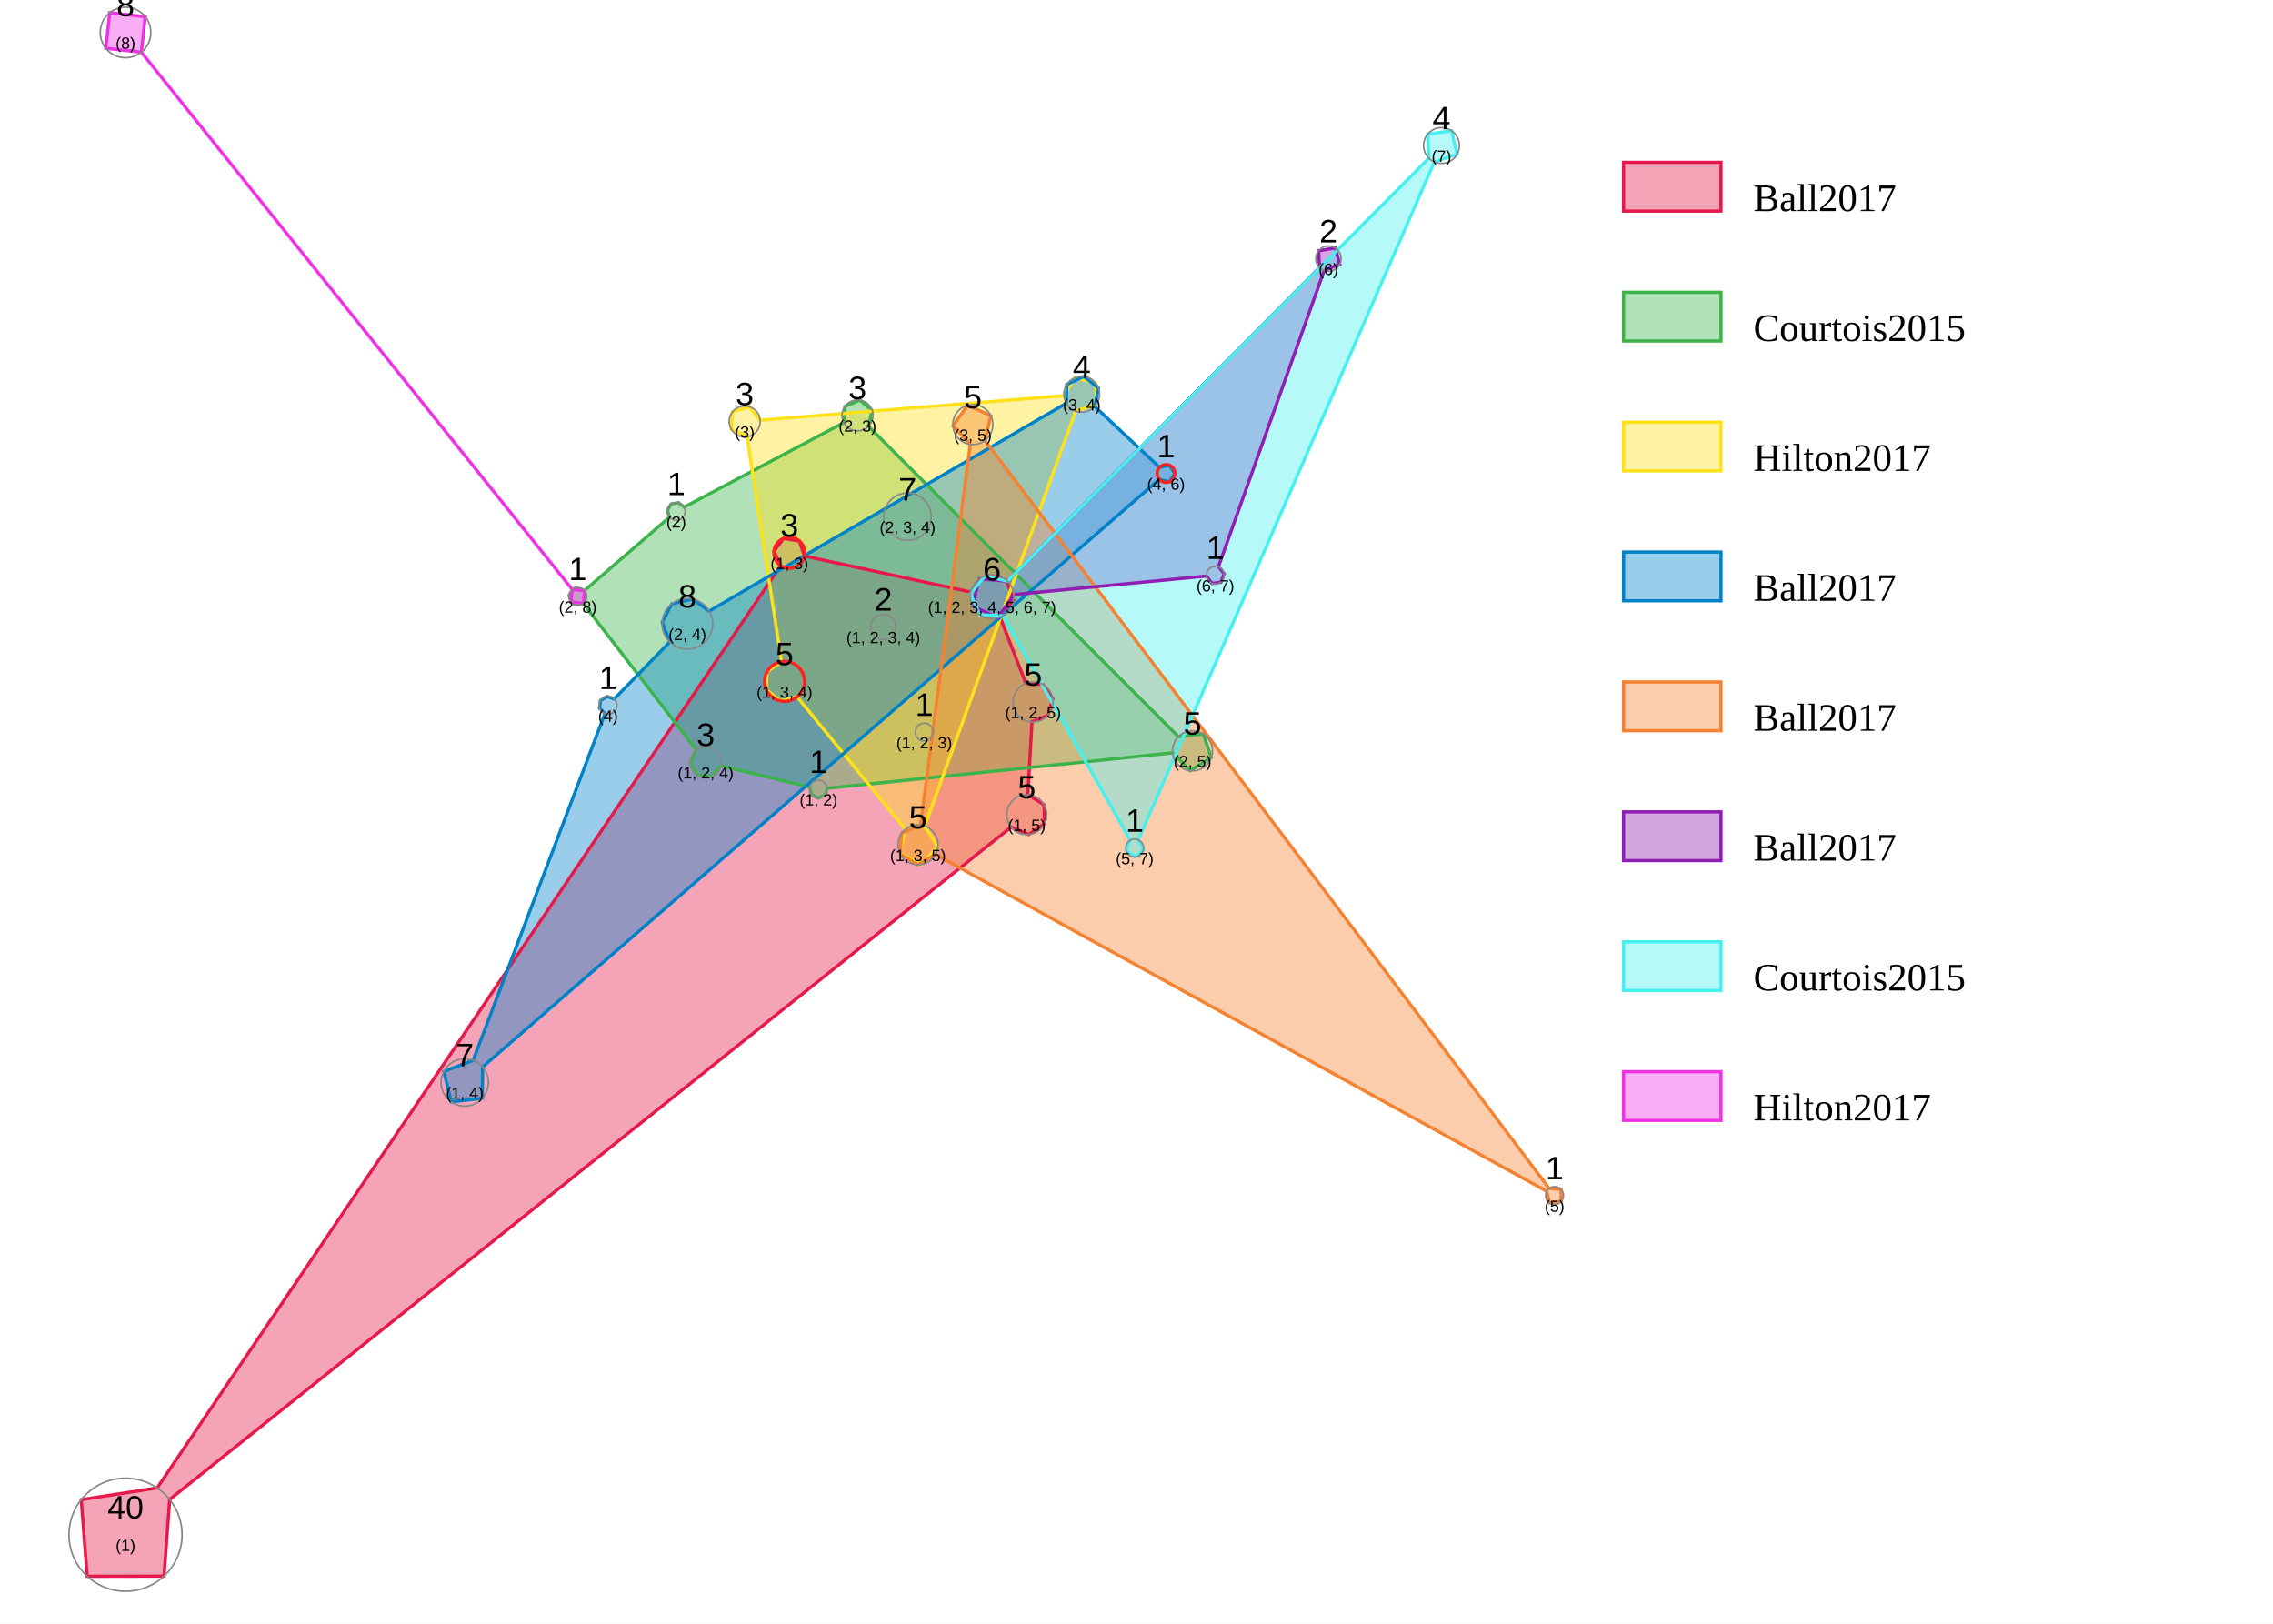
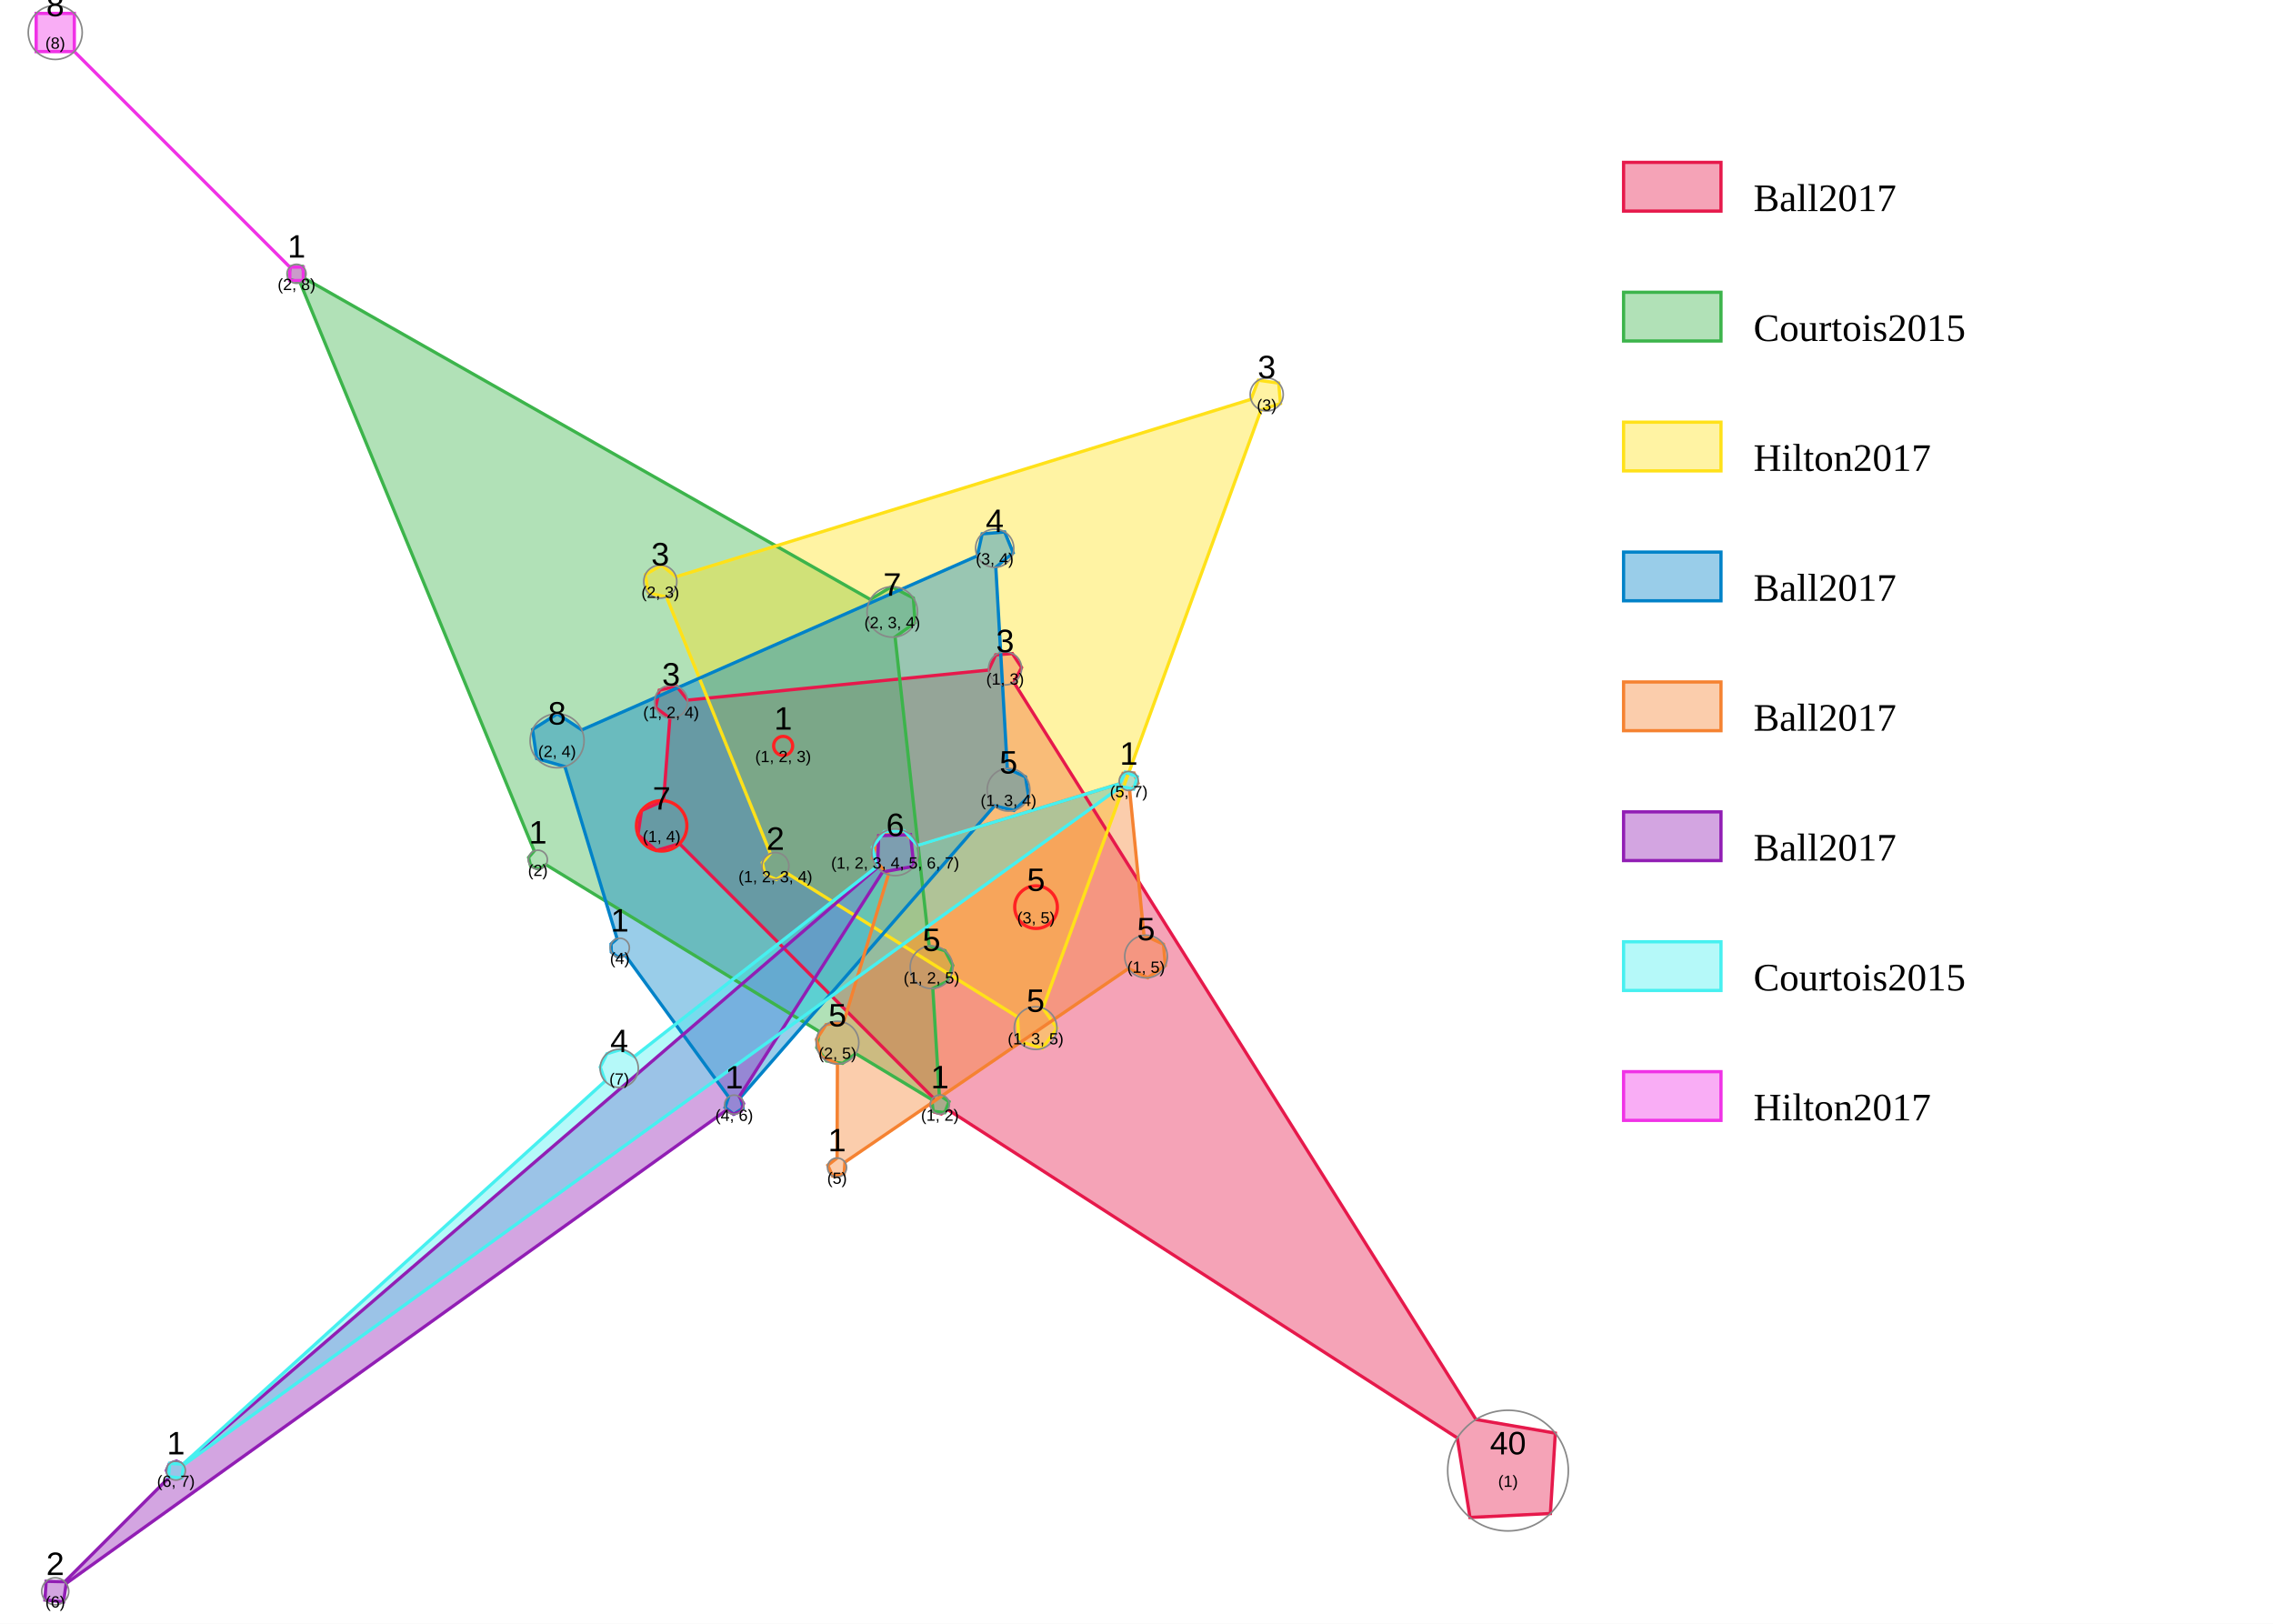
<svg xmlns="http://www.w3.org/2000/svg" xmlns:xlink="http://www.w3.org/1999/xlink" width="700" height="500">
  <defs>
    <style type="text/css">
  .borderLine {
	   stroke: none;
	   fill-opacity: 0.4;
  }
  .outLine {
	   stroke-width: 1;
	   fill: none;
  }
  .circle {
	   stroke: #888888;
	   stroke-width: 0.5;
	   fill: none;
    pointer-events: all;
  }
  .spcircle {
	   stroke: #FF2222;
	   stroke-width: 1;
	   fill: none;
    pointer-events: all;
  }
  .tLabel {
	   font-family: Arial;
    pointer-events: none;
	   font-size: 14px;
	   text-anchor: middle;
	   alignment-baseline: central;
  }
  .nLabel {
	   font-family: Arial;
    pointer-events: none;
	   font-size: 10px;
	   text-anchor: middle;
	   alignment-baseline: central;
  }
  .belong {
	   font-family: Arial;
    pointer-events: none;
	   font-size: 5px;
	   text-anchor: middle;
	   alignment-baseline: central;
  }
  .p0{
    stroke: none;
    fill: #e6194b;
  }
  .q0{
    fill: none;
    stroke: #e6194b;
  }
  .p1{
    stroke: none;
    fill: #3cb44b;
  }
  .q1{
    fill: none;
    stroke: #3cb44b;
  }
  .p2{
    stroke: none;
    fill: #ffe119;
  }
  .q2{
    fill: none;
    stroke: #ffe119;
  }
  .p3{
    stroke: none;
    fill: #0082c8;
  }
  .q3{
    fill: none;
    stroke: #0082c8;
  }
  .p4{
    stroke: none;
    fill: #f58231;
  }
  .q4{
    fill: none;
    stroke: #f58231;
  }
  .p5{
    stroke: none;
    fill: #911eb4;
  }
  .q5{
    fill: none;
    stroke: #911eb4;
  }
  .p6{
    stroke: none;
    fill: #46f0f0;
  }
  .q6{
    fill: none;
    stroke: #46f0f0;
  }
  .p7{
    stroke: none;
    fill: #f032e6;
  }
  .q7{
    fill: none;
    stroke: #f032e6;
  }

</style>
    <symbol id="bl0">
-       <path d="M 48.41 458.17 L 25.02 461.78 L 26.85 485.38 L 50.52 485.33 L 52.26 461.72 L 311.40 254.69 L 316.82 256.97 L 321.68 253.67 L 321.56 247.79 L 316.56 244.70 L 317.82 222.28 L 322.74 220.26 L 324.25 215.17 L 321.23 210.80 L 315.93 210.40 L 307.98 190.02 L 312.17 184.86 L 309.90 178.61 L 303.36 177.35 L 298.93 182.31 L 247.76 171.23 L 246.17 166.58 L 241.32 165.80 L 238.36 169.72 L 240.43 174.17 Z" />
+       <path d="M 204.35 246.55 L 197.56 249.62 L 196.47 257.00 L 202.10 261.89 L 209.26 259.80 L 287.38 338.03 L 286.52 340.26 L 287.61 342.39 L 289.92 343.01 L 291.92 341.70 L 448.79 442.78 L 452.70 467.27 L 477.47 466.06 L 478.98 441.31 L 454.54 437.10 L 312.23 210.13 L 314.61 205.56 L 311.77 201.25 L 306.63 201.65 L 304.47 206.33 L 211.73 215.58 L 208.35 211.28 L 203.03 212.53 L 201.91 217.88 L 206.29 221.16 Z" />
    </symbol>
    <symbol id="bl1">
-       <path d="M 180.02 181.85 L 177.11 181.03 L 175.20 183.38 L 176.60 186.06 L 179.62 185.83 L 214.40 230.93 L 212.55 234.90 L 214.73 238.71 L 219.09 239.13 L 221.95 235.81 L 249.40 242.38 L 249.86 244.65 L 251.90 245.76 L 254.06 244.93 L 254.82 242.73 L 361.13 231.83 L 366.51 237.31 L 373.05 233.27 L 370.54 226.00 L 362.90 226.85 L 267.46 131.28 L 268.62 126.42 L 264.80 123.20 L 260.20 125.15 L 259.88 130.14 L 210.70 156.17 L 208.92 154.79 L 206.71 155.19 L 205.53 157.11 L 206.18 159.26 Z" />
+       <path d="M 93.88 85.76 L 93.18 82.03 L 89.38 82.11 L 88.83 85.87 L 92.44 87.03 L 164.52 262.02 L 162.78 264.05 L 163.40 266.65 L 165.87 267.67 L 168.14 266.27 L 252.31 317.63 L 251.53 322.61 L 254.51 326.67 L 259.48 327.43 L 263.54 324.45 L 286.94 338.59 L 287.38 342.19 L 290.97 342.62 L 292.26 339.23 L 289.27 337.18 L 287.27 304.39 L 291.84 302.13 L 293.42 297.28 L 291.04 292.76 L 286.15 291.31 L 275.65 196.15 L 281.83 191.73 L 281.28 184.15 L 274.54 180.66 L 268.03 184.59 Z" />
    </symbol>
    <symbol id="bl2">
-       <path d="M 234.09 129.39 L 230.72 125.21 L 225.60 126.81 L 225.22 132.17 L 230.06 134.48 L 240.68 203.74 L 236.21 206.88 L 235.99 212.33 L 240.18 215.81 L 245.50 214.59 L 278.82 255.37 L 277.11 262.69 L 283.74 266.21 L 288.84 260.70 L 284.81 254.36 L 331.27 126.57 L 337.58 124.66 L 337.52 118.06 L 331.18 116.25 L 327.66 121.84 Z" />
+       <path d="M 208.20 177.60 L 203.71 174.03 L 198.75 176.92 L 199.64 182.59 L 205.25 183.82 L 237.23 262.83 L 234.76 265.68 L 235.61 269.35 L 239.09 270.82 L 242.32 268.87 L 313.35 313.11 L 313.79 320.68 L 321.07 322.79 L 325.50 316.64 L 321.18 310.41 L 388.35 126.25 L 394.35 124.26 L 393.78 117.96 L 387.53 117.08 L 385.24 122.97 Z" />
    </symbol>
    <symbol id="bl3">
-       <path d="M 145.70 326.51 L 136.68 329.91 L 138.95 339.29 L 148.53 338.19 L 148.62 328.54 L 357.01 147.61 L 360.03 148.40 L 361.84 145.86 L 360.13 143.26 L 357.09 143.92 L 337.16 125.17 L 338.32 119.50 L 333.77 115.92 L 328.54 118.38 L 328.39 124.16 L 218.42 188.17 L 213.17 184.45 L 206.90 185.95 L 203.92 191.67 L 206.26 197.67 L 189.17 215.22 L 186.94 214.46 L 184.93 215.71 L 184.64 218.06 L 186.28 219.76 Z" />
+       <path d="M 179.17 224.76 L 171.63 219.80 L 164.01 224.64 L 165.30 233.57 L 173.97 236.06 L 190.03 289.04 L 188.19 290.68 L 188.26 293.16 L 190.19 294.70 L 192.62 294.22 L 224.37 337.78 L 223.28 341.01 L 225.97 343.09 L 228.82 341.25 L 228.03 337.94 L 306.27 248.14 L 312.28 249.54 L 316.80 245.32 L 315.81 239.22 L 310.21 236.63 L 306.67 174.68 L 312.03 170.25 L 309.40 163.81 L 302.47 164.39 L 300.96 171.18 Z" />
    </symbol>
    <symbol id="bl4">
-       <path d="M 283.51 254.04 L 277.69 256.58 L 277.22 262.92 L 282.60 266.30 L 288.10 263.11 L 476.34 366.81 L 477.17 370.39 L 480.83 369.94 L 480.76 366.26 L 477.09 365.94 L 303.33 135.65 L 305.16 128.04 L 298.05 124.78 L 293.48 131.13 L 298.82 136.84 Z" />
+       <path d="M 257.79 356.58 L 254.93 358.81 L 256.41 362.12 L 259.97 361.48 L 260.21 357.86 L 347.52 298.25 L 353.47 301.09 L 358.89 297.32 L 358.30 290.75 L 352.30 288.01 L 347.90 243.40 L 350.47 241.19 L 349.24 238.03 L 345.86 238.12 L 344.81 241.34 L 282.56 260.35 L 277.42 255.47 L 270.59 257.37 L 268.70 264.20 L 273.59 269.33 L 259.82 314.77 L 254.40 315.50 L 251.42 320.08 L 252.93 325.33 L 257.89 327.62 Z" />
    </symbol>
    <symbol id="bl5">
-       <path d="M 310.28 178.96 L 301.63 178.23 L 299.43 186.62 L 307.31 190.24 L 312.23 183.09 L 371.55 177.39 L 373.21 179.65 L 375.99 179.30 L 377.01 176.69 L 375.22 174.53 L 407.80 83.30 L 412.61 81.34 L 411.19 76.34 L 406.07 77.21 L 406.37 82.40 Z" />
+       <path d="M 19.95 487.06 L 14.20 486.94 L 13.84 492.69 L 19.57 493.27 L 20.39 487.58 L 223.71 341.87 L 225.89 343.09 L 228.23 342.18 L 229.01 339.80 L 227.68 337.68 L 271.81 268.51 L 281.45 266.75 L 280.39 257.01 L 270.60 257.35 L 270.22 267.14 L 56.40 450.93 L 54.33 449.91 L 52.17 450.69 L 51.23 452.79 L 52.09 454.92 Z" />
    </symbol>
    <symbol id="bl6">
-       <path d="M 310.28 178.96 L 303.36 177.35 L 298.84 182.84 L 301.75 189.33 L 308.85 189.60 L 348.09 258.72 L 346.81 261.89 L 349.59 263.87 L 352.16 261.61 L 350.55 258.59 L 441.73 49.86 L 448.75 47.48 L 447.03 40.27 L 439.69 41.31 L 440.04 48.72 Z" />
+       <path d="M 56.34 450.87 L 52.25 450.61 L 51.89 454.69 L 55.95 455.17 L 56.55 451.12 L 345.24 242.20 L 349.14 242.99 L 350.25 239.17 L 346.53 237.75 L 344.81 241.34 L 282.56 260.35 L 278.46 255.81 L 272.36 256.07 L 268.65 260.93 L 270.01 266.88 L 195.32 325.35 L 191.30 323.13 L 186.91 324.48 L 184.84 328.58 L 186.35 332.92 Z" />
    </symbol>
    <symbol id="bl7">
-       <path d="M 43.53 16.07 L 44.73 5.13 L 33.79 3.93 L 32.59 14.87 L 43.53 16.07 L 176.21 181.50 L 175.79 185.37 L 179.66 185.80 L 180.08 181.93 L 176.21 181.50 Z" />
+       <path d="M 22.89 15.88 L 22.89 4.12 L 11.14 4.12 L 11.14 15.88 L 22.89 15.88 L 89.25 82.24 L 89.25 86.39 L 93.40 86.39 L 93.40 82.24 L 89.25 82.24 Z" />
    </symbol>
  </defs>
  <rect width="700" height="500" style="fill:#fff;stroke-width:0" />
  <use class="p0 borderLine" xlink:href="#bl0" />
  <use class="p1 borderLine" xlink:href="#bl1" />
  <use class="p2 borderLine" xlink:href="#bl2" />
  <use class="p3 borderLine" xlink:href="#bl3" />
  <use class="p4 borderLine" xlink:href="#bl4" />
  <use class="p5 borderLine" xlink:href="#bl5" />
  <use class="p6 borderLine" xlink:href="#bl6" />
  <use class="p7 borderLine" xlink:href="#bl7" />
  <use class="q0 outLine" xlink:href="#bl0" />
  <use class="q1 outLine" xlink:href="#bl1" />
  <use class="q2 outLine" xlink:href="#bl2" />
  <use class="q3 outLine" xlink:href="#bl3" />
  <use class="q4 outLine" xlink:href="#bl4" />
  <use class="q5 outLine" xlink:href="#bl5" />
  <use class="q6 outLine" xlink:href="#bl6" />
  <use class="q7 outLine" xlink:href="#bl7" />
-   <circle class="circle" cx="38.66" cy="472.591" r="17.409" />
-   <text class="tLabel" x="38.66" y="452.59" />
-   <text class="nLabel" x="38.66" y="467.59">40</text>
-   <text class="belong" x="38.66" y="477.59">(1)</text>
-   <circle class="circle" cx="252.08" cy="243.016" r="2.753" />
-   <text class="tLabel" x="252.08" y="223.02" />
-   <text class="nLabel" x="252.08" y="238.02">1</text>
-   <text class="belong" x="252.08" y="248.02">(1, 2)</text>
-   <circle class="circle" cx="284.637" cy="225.429" r="2.753" />
-   <text class="tLabel" x="284.64" y="205.43" />
-   <text class="nLabel" x="284.64" y="220.43">1</text>
-   <text class="belong" x="284.64" y="230.43">(1, 2, 3)</text>
-   <circle class="circle" cx="272.016" cy="193.035" r="3.893" />
-   <text class="tLabel" x="272.02" y="173.03" />
-   <text class="nLabel" x="272.02" y="188.03">2</text>
-   <text class="belong" x="272.02" y="198.03">(1, 2, 3, 4)</text>
-   <circle class="circle" cx="305.523" cy="183.738" r="6.743" />
-   <text class="tLabel" x="305.52" y="163.74" />
-   <text class="nLabel" x="305.52" y="178.74">6</text>
-   <text class="belong" x="305.52" y="188.74">(1, 2, 3, 4, 5, 6, 7)</text>
-   <circle class="circle" cx="208.262" cy="157.462" r="2.753" />
-   <text class="tLabel" x="208.26" y="137.46" />
-   <text class="nLabel" x="208.26" y="152.46">1</text>
-   <text class="belong" x="208.26" y="162.46">(2)</text>
-   <circle class="circle" cx="264.089" cy="127.909" r="4.768" />
-   <text class="tLabel" x="264.09" y="107.91" />
-   <text class="nLabel" x="264.09" y="122.91">3</text>
-   <text class="belong" x="264.09" y="132.91">(2, 3)</text>
-   <circle class="circle" cx="279.495" cy="159.103" r="7.283" />
-   <text class="tLabel" x="279.50" y="139.10" />
-   <text class="nLabel" x="279.50" y="154.10">7</text>
-   <text class="belong" x="279.50" y="164.10">(2, 3, 4)</text>
-   <circle class="circle" cx="211.695" cy="192.09" r="7.786" />
-   <text class="tLabel" x="211.69" y="172.09" />
-   <text class="nLabel" x="211.69" y="187.09">8</text>
-   <text class="belong" x="211.69" y="197.09">(2, 4)</text>
-   <circle class="circle" cx="367.25" cy="231.203" r="6.155" />
-   <text class="tLabel" x="367.25" y="211.20" />
-   <text class="nLabel" x="367.25" y="226.20">5</text>
-   <text class="belong" x="367.25" y="236.20">(2, 5)</text>
-   <circle class="circle" cx="177.934" cy="183.652" r="2.753" />
-   <text class="tLabel" x="177.93" y="163.65" />
-   <text class="nLabel" x="177.93" y="178.65">1</text>
-   <text class="belong" x="177.93" y="188.65">(2, 8)</text>
-   <circle class="circle" cx="229.341" cy="129.772" r="4.768" />
-   <text class="tLabel" x="229.34" y="109.77" />
-   <text class="nLabel" x="229.34" y="124.77">3</text>
-   <text class="belong" x="229.34" y="134.77">(3)</text>
-   <circle class="spcircle" cx="243.096" cy="170.224" r="4.768" />
-   <text class="tLabel" x="243.10" y="150.22" />
-   <text class="nLabel" x="243.10" y="165.22">3</text>
-   <text class="belong" x="243.10" y="175.22">(1, 3)</text>
-   <circle class="spcircle" cx="241.609" cy="209.827" r="6.155" />
-   <text class="tLabel" x="241.61" y="189.83" />
-   <text class="nLabel" x="241.61" y="204.83">5</text>
-   <text class="belong" x="241.61" y="214.83">(1, 3, 4)</text>
-   <circle class="circle" cx="333.146" cy="121.394" r="5.505" />
-   <text class="tLabel" x="333.15" y="101.39" />
-   <text class="nLabel" x="333.15" y="116.39">4</text>
-   <text class="belong" x="333.15" y="126.39">(3, 4)</text>
-   <circle class="circle" cx="299.62" cy="130.735" r="6.155" />
-   <text class="tLabel" x="299.62" y="110.73" />
-   <text class="nLabel" x="299.62" y="125.73">5</text>
-   <text class="belong" x="299.62" y="135.73">(3, 5)</text>
-   <circle class="circle" cx="282.711" cy="260.141" r="6.155" />
-   <text class="tLabel" x="282.71" y="240.14" />
-   <text class="nLabel" x="282.71" y="255.14">5</text>
-   <text class="belong" x="282.71" y="265.14">(1, 3, 5)</text>
-   <circle class="circle" cx="187.253" cy="217.19" r="2.753" />
-   <text class="tLabel" x="187.25" y="197.19" />
-   <text class="nLabel" x="187.25" y="212.19">1</text>
-   <text class="belong" x="187.25" y="222.19">(4)</text>
-   <circle class="circle" cx="143.116" cy="333.317" r="7.283" />
-   <text class="tLabel" x="143.12" y="313.32" />
-   <text class="nLabel" x="143.12" y="328.32">7</text>
-   <text class="belong" x="143.12" y="338.32">(1, 4)</text>
-   <circle class="circle" cx="217.316" cy="234.705" r="4.768" />
-   <text class="tLabel" x="217.32" y="214.70" />
-   <text class="nLabel" x="217.32" y="229.70">3</text>
-   <text class="belong" x="217.32" y="239.70">(1, 2, 4)</text>
-   <circle class="spcircle" cx="359.09" cy="145.808" r="2.753" />
-   <text class="tLabel" x="359.09" y="125.81" />
-   <text class="nLabel" x="359.09" y="140.81">1</text>
-   <text class="belong" x="359.09" y="150.81">(4, 6)</text>
-   <circle class="circle" cx="478.749" cy="368.136" r="2.753" />
-   <text class="tLabel" x="478.75" y="348.14" />
-   <text class="nLabel" x="478.75" y="363.14">1</text>
-   <text class="belong" x="478.75" y="373.14">(5)</text>
-   <circle class="circle" cx="316.211" cy="250.845" r="6.155" />
-   <text class="tLabel" x="316.21" y="230.85" />
-   <text class="nLabel" x="316.21" y="245.85">5</text>
-   <text class="belong" x="316.21" y="255.85">(1, 5)</text>
-   <circle class="circle" cx="318.171" cy="216.139" r="6.155" />
-   <text class="tLabel" x="318.17" y="196.14" />
-   <text class="nLabel" x="318.17" y="211.14">5</text>
-   <text class="belong" x="318.17" y="221.14">(1, 2, 5)</text>
-   <circle class="circle" cx="349.449" cy="261.116" r="2.753" />
-   <text class="tLabel" x="349.45" y="241.12" />
-   <text class="nLabel" x="349.45" y="256.12">1</text>
-   <text class="belong" x="349.45" y="266.12">(5, 7)</text>
-   <circle class="circle" cx="409.112" cy="79.637" r="3.893" />
-   <text class="tLabel" x="409.11" y="59.64" />
-   <text class="nLabel" x="409.11" y="74.64">2</text>
-   <text class="belong" x="409.11" y="84.64">(6)</text>
-   <circle class="circle" cx="374.293" cy="177.125" r="2.753" />
-   <text class="tLabel" x="374.29" y="157.12" />
-   <text class="nLabel" x="374.29" y="172.12">1</text>
-   <text class="belong" x="374.29" y="182.12">(6, 7)</text>
-   <circle class="circle" cx="443.93" cy="44.818" r="5.505" />
-   <text class="tLabel" x="443.93" y="24.82" />
-   <text class="nLabel" x="443.93" y="39.82">4</text>
-   <text class="belong" x="443.93" y="49.82">(7)</text>
-   <circle class="circle" cx="38.66" cy="10" r="7.786" />
-   <text class="tLabel" x="38.66" y="-10.00" />
-   <text class="nLabel" x="38.66" y="5.00">8</text>
-   <text class="belong" x="38.66" y="15.00">(8)</text>
+   <circle class="circle" cx="464.411" cy="452.843" r="18.578" />
+   <text class="tLabel" x="464.41" y="432.84" />
+   <text class="nLabel" x="464.41" y="447.84">40</text>
+   <text class="belong" x="464.41" y="457.84">(1)</text>
+   <circle class="circle" cx="289.451" cy="340.108" r="2.938" />
+   <text class="tLabel" x="289.45" y="320.11" />
+   <text class="nLabel" x="289.45" y="335.11">1</text>
+   <text class="belong" x="289.45" y="345.11">(1, 2)</text>
+   <circle class="spcircle" cx="241.18" cy="229.685" r="2.938" />
+   <text class="tLabel" x="241.18" y="209.68" />
+   <text class="nLabel" x="241.18" y="224.68">1</text>
+   <text class="belong" x="241.18" y="234.68">(1, 2, 3)</text>
+   <circle class="circle" cx="238.792" cy="266.679" r="4.154" />
+   <text class="tLabel" x="238.79" y="246.68" />
+   <text class="nLabel" x="238.79" y="261.68">2</text>
+   <text class="belong" x="238.79" y="271.68">(1, 2, 3, 4)</text>
+   <circle class="circle" cx="275.68" cy="262.448" r="7.195" />
+   <text class="tLabel" x="275.68" y="242.45" />
+   <text class="nLabel" x="275.68" y="257.45">6</text>
+   <text class="belong" x="275.68" y="267.45">(1, 2, 3, 4, 5, 6, 7)</text>
+   <circle class="circle" cx="165.637" cy="264.74" r="2.938" />
+   <text class="tLabel" x="165.64" y="244.74" />
+   <text class="nLabel" x="165.64" y="259.74">1</text>
+   <text class="belong" x="165.64" y="269.74">(2)</text>
+   <circle class="circle" cx="203.341" cy="179.1" r="5.088" />
+   <text class="tLabel" x="203.34" y="159.10" />
+   <text class="nLabel" x="203.34" y="174.10">3</text>
+   <text class="belong" x="203.34" y="184.10">(2, 3)</text>
+   <circle class="circle" cx="274.793" cy="188.427" r="7.772" />
+   <text class="tLabel" x="274.79" y="168.43" />
+   <text class="nLabel" x="274.79" y="183.43">7</text>
+   <text class="belong" x="274.79" y="193.43">(2, 3, 4)</text>
+   <circle class="circle" cx="171.562" cy="228.11" r="8.309" />
+   <text class="tLabel" x="171.56" y="208.11" />
+   <text class="nLabel" x="171.56" y="223.11">8</text>
+   <text class="belong" x="171.56" y="233.11">(2, 4)</text>
+   <circle class="circle" cx="257.914" cy="321.056" r="6.568" />
+   <text class="tLabel" x="257.91" y="301.06" />
+   <text class="nLabel" x="257.91" y="316.06">5</text>
+   <text class="belong" x="257.91" y="326.06">(2, 5)</text>
+   <circle class="circle" cx="91.324" cy="84.313" r="2.938" />
+   <text class="tLabel" x="91.32" y="64.31" />
+   <text class="nLabel" x="91.32" y="79.31">1</text>
+   <text class="belong" x="91.32" y="89.31">(2, 8)</text>
+   <circle class="circle" cx="390.098" cy="121.47" r="5.088" />
+   <text class="tLabel" x="390.10" y="101.47" />
+   <text class="nLabel" x="390.10" y="116.47">3</text>
+   <text class="belong" x="390.10" y="126.47">(3)</text>
+   <circle class="circle" cx="309.531" cy="205.823" r="5.088" />
+   <text class="tLabel" x="309.53" y="185.82" />
+   <text class="nLabel" x="309.53" y="200.82">3</text>
+   <text class="belong" x="309.53" y="210.82">(1, 3)</text>
+   <circle class="circle" cx="310.581" cy="243.191" r="6.568" />
+   <text class="tLabel" x="310.58" y="223.19" />
+   <text class="nLabel" x="310.58" y="238.19">5</text>
+   <text class="belong" x="310.58" y="248.19">(1, 3, 4)</text>
+   <circle class="circle" cx="306.333" cy="168.815" r="5.875" />
+   <text class="tLabel" x="306.33" y="148.81" />
+   <text class="nLabel" x="306.33" y="163.81">4</text>
+   <text class="belong" x="306.33" y="173.81">(3, 4)</text>
+   <circle class="spcircle" cx="319.063" cy="279.337" r="6.568" />
+   <text class="tLabel" x="319.06" y="259.34" />
+   <text class="nLabel" x="319.06" y="274.34">5</text>
+   <text class="belong" x="319.06" y="284.34">(3, 5)</text>
+   <circle class="circle" cx="318.93" cy="316.582" r="6.568" />
+   <text class="tLabel" x="318.93" y="296.58" />
+   <text class="nLabel" x="318.93" y="311.58">5</text>
+   <text class="belong" x="318.93" y="321.58">(1, 3, 5)</text>
+   <circle class="circle" cx="190.885" cy="291.848" r="2.938" />
+   <text class="tLabel" x="190.88" y="271.85" />
+   <text class="nLabel" x="190.88" y="286.85">1</text>
+   <text class="belong" x="190.88" y="296.85">(4)</text>
+   <circle class="spcircle" cx="203.764" cy="254.299" r="7.772" />
+   <text class="tLabel" x="203.76" y="234.30" />
+   <text class="nLabel" x="203.76" y="249.30">7</text>
+   <text class="belong" x="203.76" y="259.30">(1, 4)</text>
+   <circle class="circle" cx="206.672" cy="216.086" r="5.088" />
+   <text class="tLabel" x="206.67" y="196.09" />
+   <text class="nLabel" x="206.67" y="211.09">3</text>
+   <text class="belong" x="206.67" y="221.09">(1, 2, 4)</text>
+   <circle class="circle" cx="226.095" cy="340.156" r="2.938" />
+   <text class="tLabel" x="226.10" y="320.16" />
+   <text class="nLabel" x="226.10" y="335.16">1</text>
+   <text class="belong" x="226.10" y="345.16">(4, 6)</text>
+   <circle class="circle" cx="257.782" cy="359.52" r="2.938" />
+   <text class="tLabel" x="257.78" y="339.52" />
+   <text class="nLabel" x="257.78" y="354.52">1</text>
+   <text class="belong" x="257.78" y="364.52">(5)</text>
+   <circle class="circle" cx="352.941" cy="294.546" r="6.568" />
+   <text class="tLabel" x="352.94" y="274.55" />
+   <text class="nLabel" x="352.94" y="289.55">5</text>
+   <text class="belong" x="352.94" y="299.55">(1, 5)</text>
+   <circle class="circle" cx="286.871" cy="297.839" r="6.568" />
+   <text class="tLabel" x="286.87" y="277.84" />
+   <text class="nLabel" x="286.87" y="292.84">5</text>
+   <text class="belong" x="286.87" y="302.84">(1, 2, 5)</text>
+   <circle class="circle" cx="347.615" cy="240.477" r="2.938" />
+   <text class="tLabel" x="347.62" y="220.48" />
+   <text class="nLabel" x="347.62" y="235.48">1</text>
+   <text class="belong" x="347.62" y="245.48">(5, 7)</text>
+   <circle class="circle" cx="17.011" cy="490" r="4.154" />
+   <text class="tLabel" x="17.01" y="470.00" />
+   <text class="nLabel" x="17.01" y="485.00">2</text>
+   <text class="belong" x="17.01" y="495.00">(6)</text>
+   <circle class="circle" cx="54.167" cy="452.843" r="2.938" />
+   <text class="tLabel" x="54.17" y="432.84" />
+   <text class="nLabel" x="54.17" y="447.84">1</text>
+   <text class="belong" x="54.17" y="457.84">(6, 7)</text>
+   <circle class="circle" cx="190.697" cy="328.976" r="5.875" />
+   <text class="tLabel" x="190.70" y="308.98" />
+   <text class="nLabel" x="190.70" y="323.98">4</text>
+   <text class="belong" x="190.70" y="333.98">(7)</text>
+   <circle class="circle" cx="17.011" cy="10" r="8.309" />
+   <text class="tLabel" x="17.01" y="-10.00" />
+   <text class="nLabel" x="17.01" y="5.00">8</text>
+   <text class="belong" x="17.01" y="15.00">(8)</text>
  <rect class="p0 borderLine" x="500.00" y="50.00" width="30.00" height="15.00" />
  <rect class="q0" x="500.00" y="50.00" width="30.00" height="15.00" />
  <text class="legend" x="540.00" y="65.00">Ball2017</text>
  <rect class="p1 borderLine" x="500.00" y="90.00" width="30.00" height="15.00" />
  <rect class="q1" x="500.00" y="90.00" width="30.00" height="15.00" />
  <text class="legend" x="540.00" y="105.00">Courtois2015</text>
  <rect class="p2 borderLine" x="500.00" y="130.00" width="30.00" height="15.00" />
  <rect class="q2" x="500.00" y="130.00" width="30.00" height="15.00" />
  <text class="legend" x="540.00" y="145.00">Hilton2017</text>
  <rect class="p3 borderLine" x="500.00" y="170.00" width="30.00" height="15.00" />
  <rect class="q3" x="500.00" y="170.00" width="30.00" height="15.00" />
  <text class="legend" x="540.00" y="185.00">Ball2017</text>
  <rect class="p4 borderLine" x="500.00" y="210.00" width="30.00" height="15.00" />
  <rect class="q4" x="500.00" y="210.00" width="30.00" height="15.00" />
  <text class="legend" x="540.00" y="225.00">Ball2017</text>
  <rect class="p5 borderLine" x="500.00" y="250.00" width="30.00" height="15.00" />
  <rect class="q5" x="500.00" y="250.00" width="30.00" height="15.00" />
  <text class="legend" x="540.00" y="265.00">Ball2017</text>
  <rect class="p6 borderLine" x="500.00" y="290.00" width="30.00" height="15.00" />
  <rect class="q6" x="500.00" y="290.00" width="30.00" height="15.00" />
  <text class="legend" x="540.00" y="305.00">Courtois2015</text>
  <rect class="p7 borderLine" x="500.00" y="330.00" width="30.00" height="15.00" />
  <rect class="q7" x="500.00" y="330.00" width="30.00" height="15.00" />
  <text class="legend" x="540.00" y="345.00">Hilton2017</text>
</svg>
